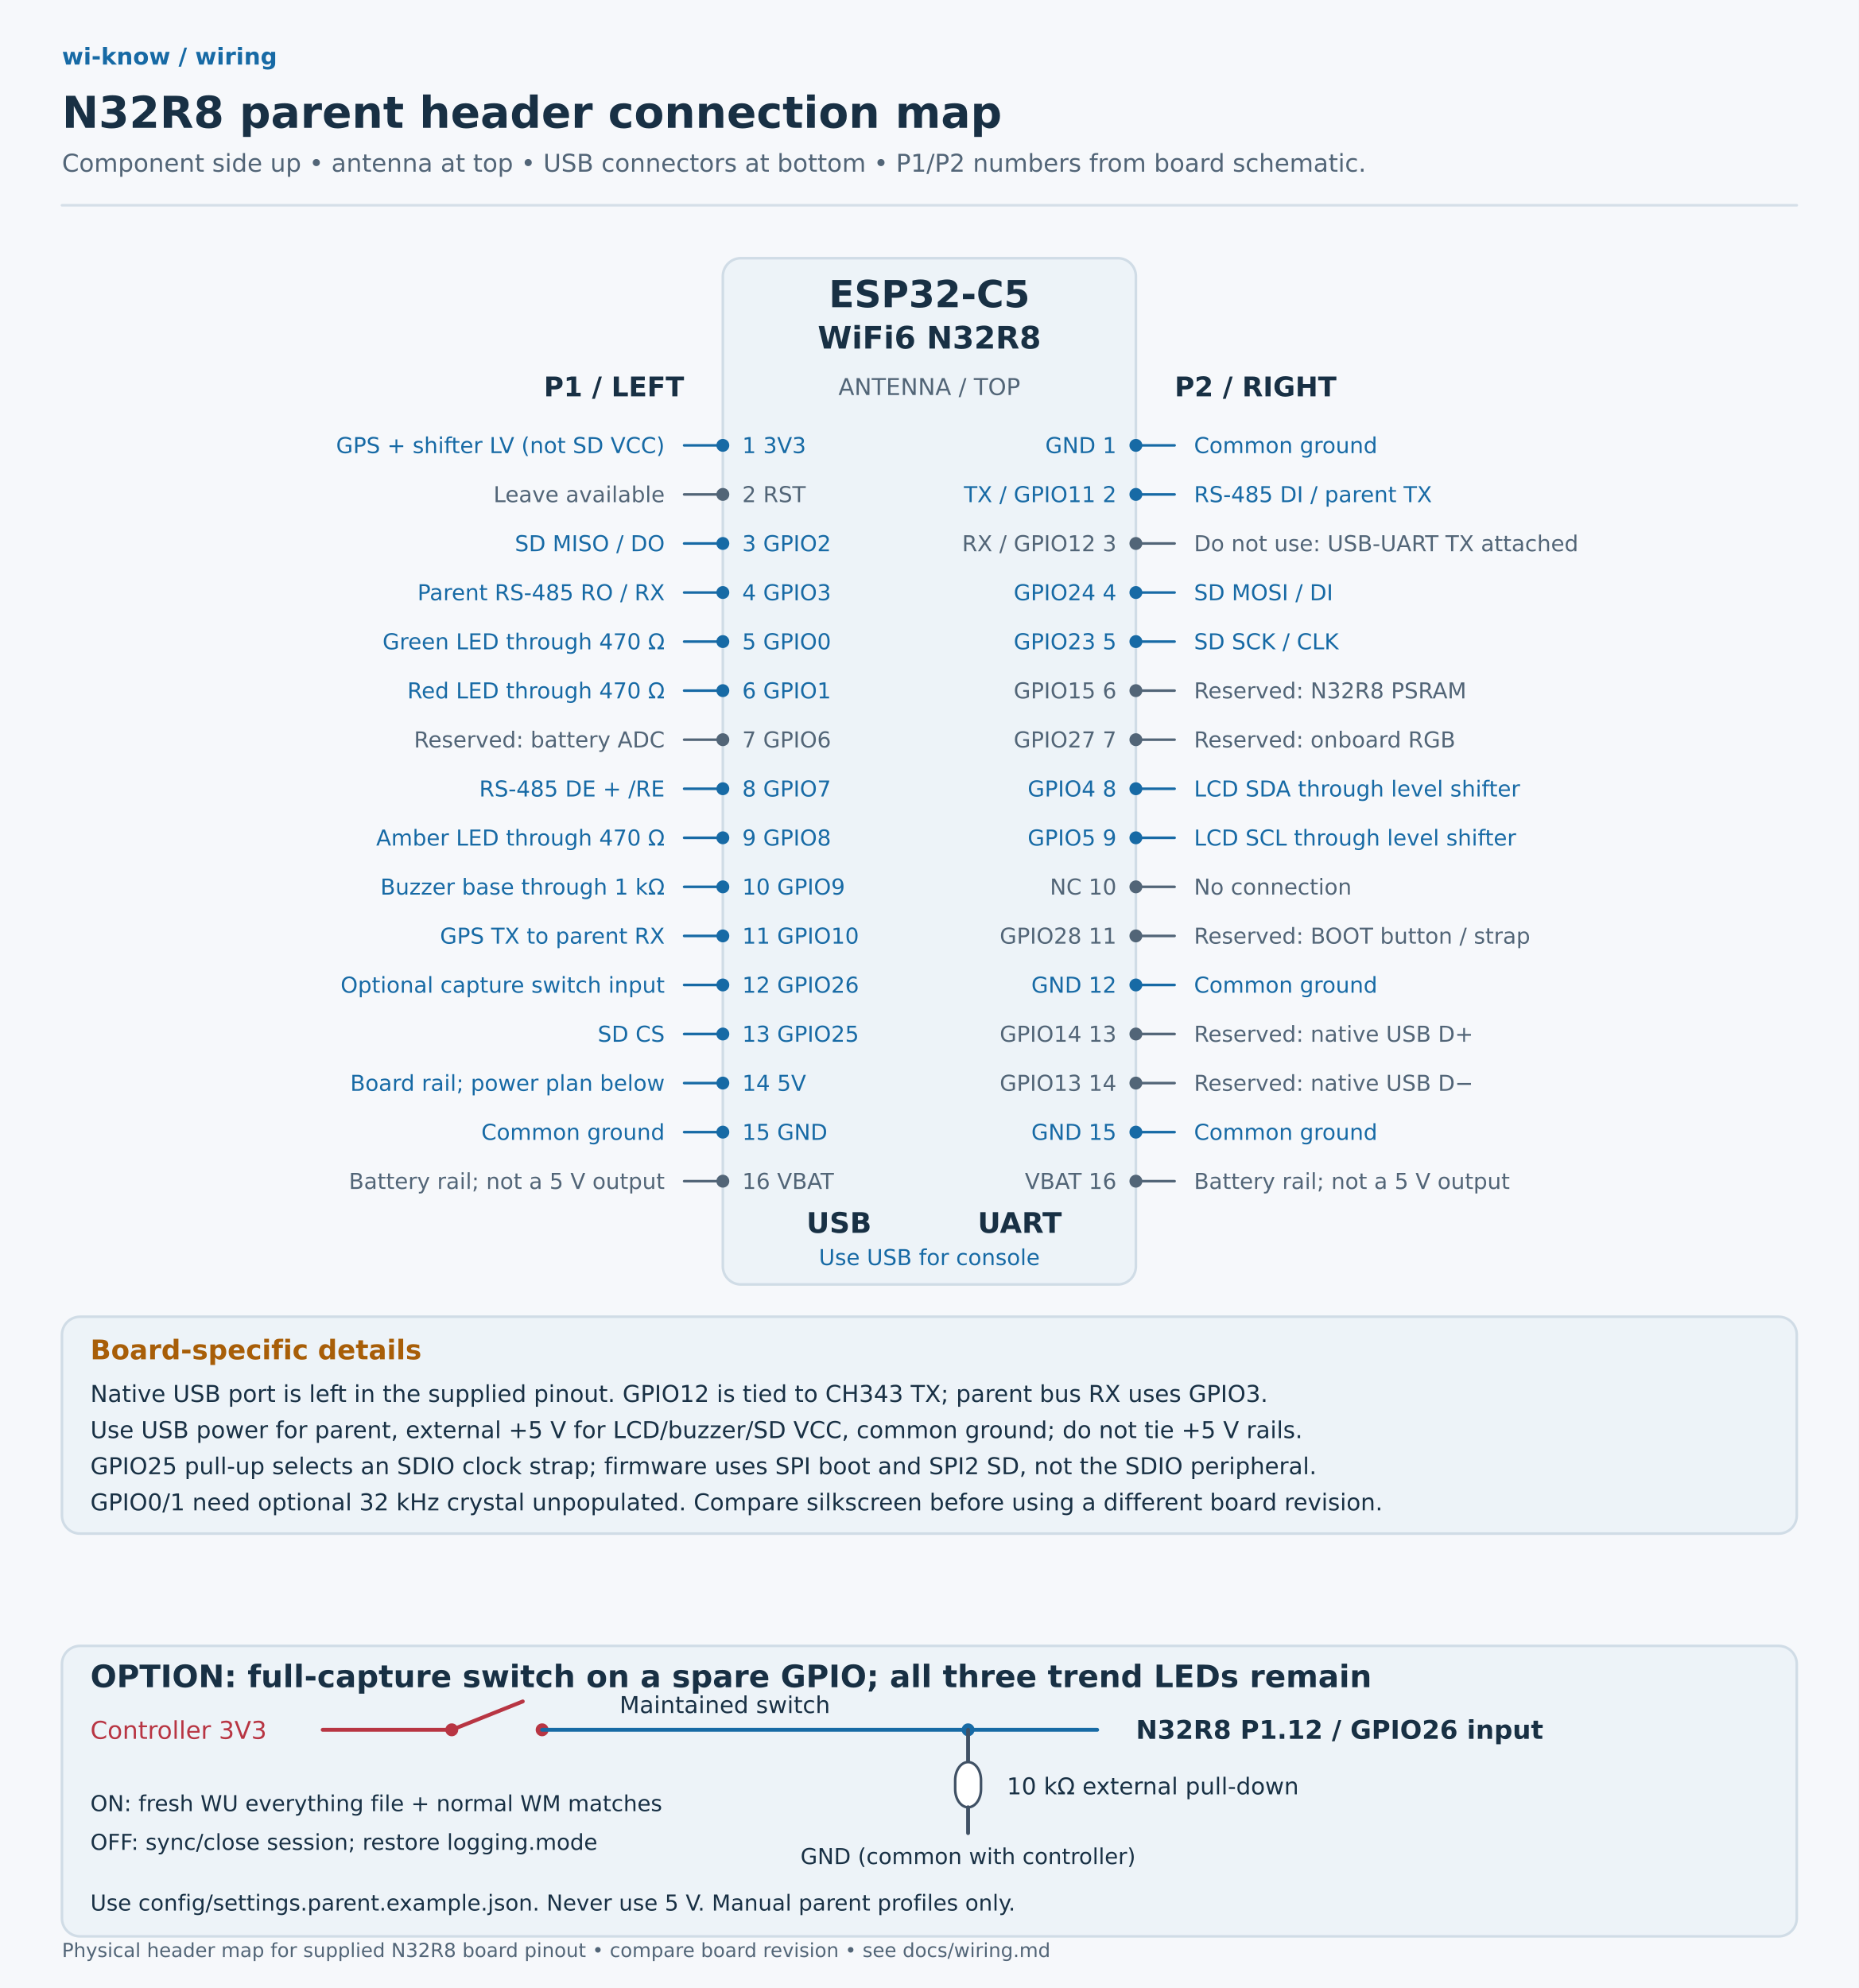
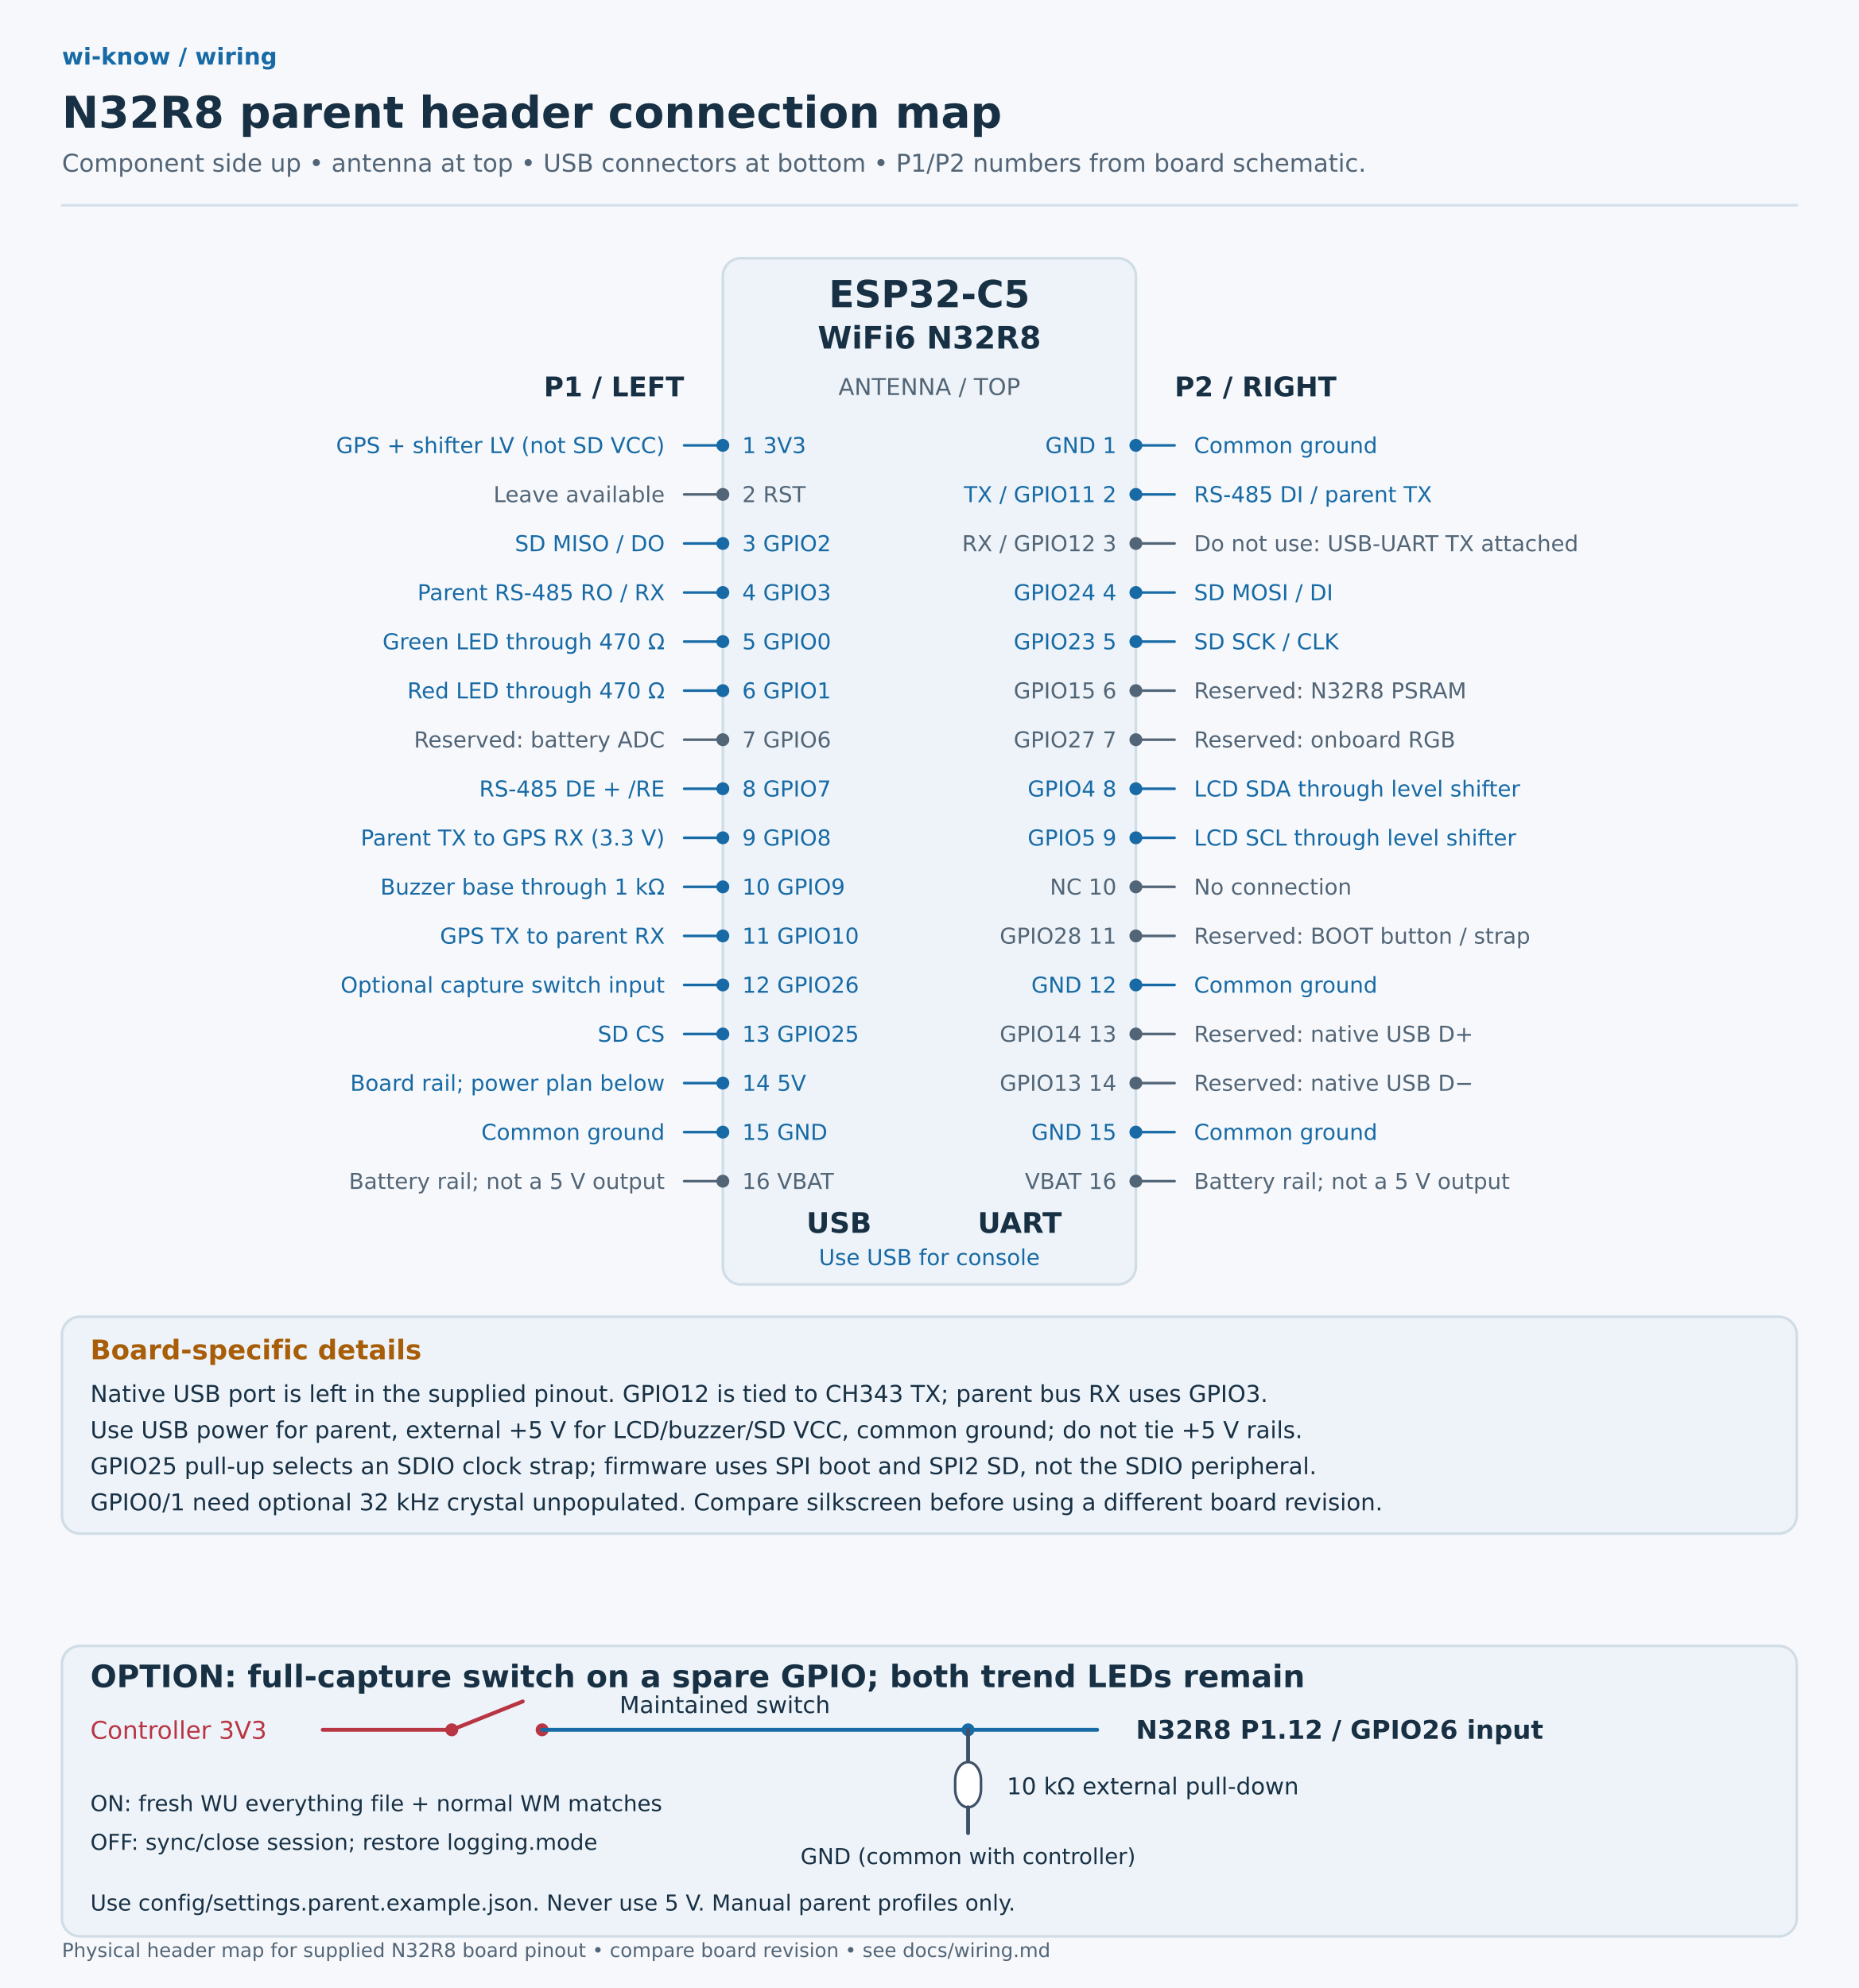
<svg xmlns="http://www.w3.org/2000/svg" width="1440" height="1540" viewBox="0 0 1440 1540" role="img" aria-labelledby="title description">
  <defs>
    <marker id="arrow-blue" markerWidth="8" markerHeight="8" refX="6" refY="3" orient="auto-start-reverse">
      <path d="M0,0 L0,6 L6,3 z" fill="#176aa5" />
    </marker>
  </defs>
  <rect width="1440" height="1540" fill="#f6f8fb" />
  <text x="48" y="50" fill="#176aa5" font-family="DejaVu Sans, Noto Sans, sans-serif" font-size="18" font-weight="700" text-anchor="start">wi-know / wiring</text>
  <text x="48" y="99" fill="#183044" font-family="DejaVu Sans, Noto Sans, sans-serif" font-size="34" font-weight="700" text-anchor="start">N32R8 parent header connection map</text>
  <text x="48" y="133" fill="#526577" font-family="DejaVu Sans, Noto Sans, sans-serif" font-size="19" font-weight="400" text-anchor="start">Component side up • antenna at top • USB connectors at bottom • P1/P2 numbers from board schematic.</text>
  <polyline points="48,159 1392,159" fill="none" stroke="#d5dfe8" stroke-width="2" stroke-linejoin="round" stroke-linecap="round" />
  <rect x="560" y="200" width="320" height="795" rx="14" fill="#edf3f8" stroke="#d0dce6" stroke-width="2" />
  <text x="720" y="238" fill="#183044" font-family="DejaVu Sans, Noto Sans, sans-serif" font-size="29" font-weight="700" text-anchor="middle">ESP32-C5</text>
  <text x="720" y="270" fill="#183044" font-family="DejaVu Sans, Noto Sans, sans-serif" font-size="24" font-weight="700" text-anchor="middle">WiFi6 N32R8</text>
  <text x="720" y="306" fill="#526577" font-family="DejaVu Sans, Noto Sans, sans-serif" font-size="18" font-weight="400" text-anchor="middle">ANTENNA / TOP</text>
  <text x="650" y="955" fill="#183044" font-family="DejaVu Sans, Noto Sans, sans-serif" font-size="22" font-weight="700" text-anchor="middle">USB</text>
  <text x="790" y="955" fill="#183044" font-family="DejaVu Sans, Noto Sans, sans-serif" font-size="22" font-weight="700" text-anchor="middle">UART</text>
  <text x="720" y="980" fill="#176aa5" font-family="DejaVu Sans, Noto Sans, sans-serif" font-size="17" font-weight="400" text-anchor="middle">Use USB for console</text>
  <circle cx="560" cy="345" r="5" fill="#176aa5" />
  <text x="575" y="351" fill="#176aa5" font-family="DejaVu Sans, Noto Sans, sans-serif" font-size="17" font-weight="400" text-anchor="start">1  3V3</text>
  <polyline points="530,345 560,345" fill="none" stroke="#176aa5" stroke-width="2" stroke-linejoin="round" stroke-linecap="round" />
  <text x="515" y="351" fill="#176aa5" font-family="DejaVu Sans, Noto Sans, sans-serif" font-size="17" font-weight="400" text-anchor="end">GPS + shifter LV (not SD VCC)</text>
  <circle cx="560" cy="383" r="5" fill="#526577" />
  <text x="575" y="389" fill="#526577" font-family="DejaVu Sans, Noto Sans, sans-serif" font-size="17" font-weight="400" text-anchor="start">2  RST</text>
  <polyline points="530,383 560,383" fill="none" stroke="#526577" stroke-width="2" stroke-linejoin="round" stroke-linecap="round" />
  <text x="515" y="389" fill="#526577" font-family="DejaVu Sans, Noto Sans, sans-serif" font-size="17" font-weight="400" text-anchor="end">Leave available</text>
  <circle cx="560" cy="421" r="5" fill="#176aa5" />
  <text x="575" y="427" fill="#176aa5" font-family="DejaVu Sans, Noto Sans, sans-serif" font-size="17" font-weight="400" text-anchor="start">3  GPIO2</text>
  <polyline points="530,421 560,421" fill="none" stroke="#176aa5" stroke-width="2" stroke-linejoin="round" stroke-linecap="round" />
  <text x="515" y="427" fill="#176aa5" font-family="DejaVu Sans, Noto Sans, sans-serif" font-size="17" font-weight="400" text-anchor="end">SD MISO / DO</text>
  <circle cx="560" cy="459" r="5" fill="#176aa5" />
  <text x="575" y="465" fill="#176aa5" font-family="DejaVu Sans, Noto Sans, sans-serif" font-size="17" font-weight="400" text-anchor="start">4  GPIO3</text>
  <polyline points="530,459 560,459" fill="none" stroke="#176aa5" stroke-width="2" stroke-linejoin="round" stroke-linecap="round" />
  <text x="515" y="465" fill="#176aa5" font-family="DejaVu Sans, Noto Sans, sans-serif" font-size="17" font-weight="400" text-anchor="end">Parent RS-485 RO / RX</text>
  <circle cx="560" cy="497" r="5" fill="#176aa5" />
  <text x="575" y="503" fill="#176aa5" font-family="DejaVu Sans, Noto Sans, sans-serif" font-size="17" font-weight="400" text-anchor="start">5  GPIO0</text>
  <polyline points="530,497 560,497" fill="none" stroke="#176aa5" stroke-width="2" stroke-linejoin="round" stroke-linecap="round" />
  <text x="515" y="503" fill="#176aa5" font-family="DejaVu Sans, Noto Sans, sans-serif" font-size="17" font-weight="400" text-anchor="end">Green LED through 470 Ω</text>
  <circle cx="560" cy="535" r="5" fill="#176aa5" />
  <text x="575" y="541" fill="#176aa5" font-family="DejaVu Sans, Noto Sans, sans-serif" font-size="17" font-weight="400" text-anchor="start">6  GPIO1</text>
  <polyline points="530,535 560,535" fill="none" stroke="#176aa5" stroke-width="2" stroke-linejoin="round" stroke-linecap="round" />
  <text x="515" y="541" fill="#176aa5" font-family="DejaVu Sans, Noto Sans, sans-serif" font-size="17" font-weight="400" text-anchor="end">Red LED through 470 Ω</text>
  <circle cx="560" cy="573" r="5" fill="#526577" />
  <text x="575" y="579" fill="#526577" font-family="DejaVu Sans, Noto Sans, sans-serif" font-size="17" font-weight="400" text-anchor="start">7  GPIO6</text>
  <polyline points="530,573 560,573" fill="none" stroke="#526577" stroke-width="2" stroke-linejoin="round" stroke-linecap="round" />
  <text x="515" y="579" fill="#526577" font-family="DejaVu Sans, Noto Sans, sans-serif" font-size="17" font-weight="400" text-anchor="end">Reserved: battery ADC</text>
  <circle cx="560" cy="611" r="5" fill="#176aa5" />
  <text x="575" y="617" fill="#176aa5" font-family="DejaVu Sans, Noto Sans, sans-serif" font-size="17" font-weight="400" text-anchor="start">8  GPIO7</text>
  <polyline points="530,611 560,611" fill="none" stroke="#176aa5" stroke-width="2" stroke-linejoin="round" stroke-linecap="round" />
  <text x="515" y="617" fill="#176aa5" font-family="DejaVu Sans, Noto Sans, sans-serif" font-size="17" font-weight="400" text-anchor="end">RS-485 DE + /RE</text>
  <circle cx="560" cy="649" r="5" fill="#176aa5" />
  <text x="575" y="655" fill="#176aa5" font-family="DejaVu Sans, Noto Sans, sans-serif" font-size="17" font-weight="400" text-anchor="start">9  GPIO8</text>
  <polyline points="530,649 560,649" fill="none" stroke="#176aa5" stroke-width="2" stroke-linejoin="round" stroke-linecap="round" />
-   <text x="515" y="655" fill="#176aa5" font-family="DejaVu Sans, Noto Sans, sans-serif" font-size="17" font-weight="400" text-anchor="end">Amber LED through 470 Ω</text>
+   <text x="515" y="655" fill="#176aa5" font-family="DejaVu Sans, Noto Sans, sans-serif" font-size="17" font-weight="400" text-anchor="end">Parent TX to GPS RX (3.3 V)</text>
  <circle cx="560" cy="687" r="5" fill="#176aa5" />
  <text x="575" y="693" fill="#176aa5" font-family="DejaVu Sans, Noto Sans, sans-serif" font-size="17" font-weight="400" text-anchor="start">10  GPIO9</text>
  <polyline points="530,687 560,687" fill="none" stroke="#176aa5" stroke-width="2" stroke-linejoin="round" stroke-linecap="round" />
  <text x="515" y="693" fill="#176aa5" font-family="DejaVu Sans, Noto Sans, sans-serif" font-size="17" font-weight="400" text-anchor="end">Buzzer base through 1 kΩ</text>
  <circle cx="560" cy="725" r="5" fill="#176aa5" />
  <text x="575" y="731" fill="#176aa5" font-family="DejaVu Sans, Noto Sans, sans-serif" font-size="17" font-weight="400" text-anchor="start">11  GPIO10</text>
  <polyline points="530,725 560,725" fill="none" stroke="#176aa5" stroke-width="2" stroke-linejoin="round" stroke-linecap="round" />
  <text x="515" y="731" fill="#176aa5" font-family="DejaVu Sans, Noto Sans, sans-serif" font-size="17" font-weight="400" text-anchor="end">GPS TX to parent RX</text>
  <circle cx="560" cy="763" r="5" fill="#176aa5" />
  <text x="575" y="769" fill="#176aa5" font-family="DejaVu Sans, Noto Sans, sans-serif" font-size="17" font-weight="400" text-anchor="start">12  GPIO26</text>
  <polyline points="530,763 560,763" fill="none" stroke="#176aa5" stroke-width="2" stroke-linejoin="round" stroke-linecap="round" />
  <text x="515" y="769" fill="#176aa5" font-family="DejaVu Sans, Noto Sans, sans-serif" font-size="17" font-weight="400" text-anchor="end">Optional capture switch input</text>
  <circle cx="560" cy="801" r="5" fill="#176aa5" />
  <text x="575" y="807" fill="#176aa5" font-family="DejaVu Sans, Noto Sans, sans-serif" font-size="17" font-weight="400" text-anchor="start">13  GPIO25</text>
  <polyline points="530,801 560,801" fill="none" stroke="#176aa5" stroke-width="2" stroke-linejoin="round" stroke-linecap="round" />
  <text x="515" y="807" fill="#176aa5" font-family="DejaVu Sans, Noto Sans, sans-serif" font-size="17" font-weight="400" text-anchor="end">SD CS</text>
  <circle cx="560" cy="839" r="5" fill="#176aa5" />
  <text x="575" y="845" fill="#176aa5" font-family="DejaVu Sans, Noto Sans, sans-serif" font-size="17" font-weight="400" text-anchor="start">14  5V</text>
  <polyline points="530,839 560,839" fill="none" stroke="#176aa5" stroke-width="2" stroke-linejoin="round" stroke-linecap="round" />
  <text x="515" y="845" fill="#176aa5" font-family="DejaVu Sans, Noto Sans, sans-serif" font-size="17" font-weight="400" text-anchor="end">Board rail; power plan below</text>
  <circle cx="560" cy="877" r="5" fill="#176aa5" />
  <text x="575" y="883" fill="#176aa5" font-family="DejaVu Sans, Noto Sans, sans-serif" font-size="17" font-weight="400" text-anchor="start">15  GND</text>
  <polyline points="530,877 560,877" fill="none" stroke="#176aa5" stroke-width="2" stroke-linejoin="round" stroke-linecap="round" />
  <text x="515" y="883" fill="#176aa5" font-family="DejaVu Sans, Noto Sans, sans-serif" font-size="17" font-weight="400" text-anchor="end">Common ground</text>
  <circle cx="560" cy="915" r="5" fill="#526577" />
  <text x="575" y="921" fill="#526577" font-family="DejaVu Sans, Noto Sans, sans-serif" font-size="17" font-weight="400" text-anchor="start">16  VBAT</text>
  <polyline points="530,915 560,915" fill="none" stroke="#526577" stroke-width="2" stroke-linejoin="round" stroke-linecap="round" />
  <text x="515" y="921" fill="#526577" font-family="DejaVu Sans, Noto Sans, sans-serif" font-size="17" font-weight="400" text-anchor="end">Battery rail; not a 5 V output</text>
  <circle cx="880" cy="345" r="5" fill="#176aa5" />
  <text x="865" y="351" fill="#176aa5" font-family="DejaVu Sans, Noto Sans, sans-serif" font-size="17" font-weight="400" text-anchor="end">GND  1</text>
  <polyline points="880,345 910,345" fill="none" stroke="#176aa5" stroke-width="2" stroke-linejoin="round" stroke-linecap="round" />
  <text x="925" y="351" fill="#176aa5" font-family="DejaVu Sans, Noto Sans, sans-serif" font-size="17" font-weight="400" text-anchor="start">Common ground</text>
  <circle cx="880" cy="383" r="5" fill="#176aa5" />
  <text x="865" y="389" fill="#176aa5" font-family="DejaVu Sans, Noto Sans, sans-serif" font-size="17" font-weight="400" text-anchor="end">TX / GPIO11  2</text>
  <polyline points="880,383 910,383" fill="none" stroke="#176aa5" stroke-width="2" stroke-linejoin="round" stroke-linecap="round" />
  <text x="925" y="389" fill="#176aa5" font-family="DejaVu Sans, Noto Sans, sans-serif" font-size="17" font-weight="400" text-anchor="start">RS-485 DI / parent TX</text>
  <circle cx="880" cy="421" r="5" fill="#526577" />
  <text x="865" y="427" fill="#526577" font-family="DejaVu Sans, Noto Sans, sans-serif" font-size="17" font-weight="400" text-anchor="end">RX / GPIO12  3</text>
  <polyline points="880,421 910,421" fill="none" stroke="#526577" stroke-width="2" stroke-linejoin="round" stroke-linecap="round" />
  <text x="925" y="427" fill="#526577" font-family="DejaVu Sans, Noto Sans, sans-serif" font-size="17" font-weight="400" text-anchor="start">Do not use: USB-UART TX attached</text>
  <circle cx="880" cy="459" r="5" fill="#176aa5" />
  <text x="865" y="465" fill="#176aa5" font-family="DejaVu Sans, Noto Sans, sans-serif" font-size="17" font-weight="400" text-anchor="end">GPIO24  4</text>
  <polyline points="880,459 910,459" fill="none" stroke="#176aa5" stroke-width="2" stroke-linejoin="round" stroke-linecap="round" />
  <text x="925" y="465" fill="#176aa5" font-family="DejaVu Sans, Noto Sans, sans-serif" font-size="17" font-weight="400" text-anchor="start">SD MOSI / DI</text>
  <circle cx="880" cy="497" r="5" fill="#176aa5" />
  <text x="865" y="503" fill="#176aa5" font-family="DejaVu Sans, Noto Sans, sans-serif" font-size="17" font-weight="400" text-anchor="end">GPIO23  5</text>
  <polyline points="880,497 910,497" fill="none" stroke="#176aa5" stroke-width="2" stroke-linejoin="round" stroke-linecap="round" />
  <text x="925" y="503" fill="#176aa5" font-family="DejaVu Sans, Noto Sans, sans-serif" font-size="17" font-weight="400" text-anchor="start">SD SCK / CLK</text>
  <circle cx="880" cy="535" r="5" fill="#526577" />
  <text x="865" y="541" fill="#526577" font-family="DejaVu Sans, Noto Sans, sans-serif" font-size="17" font-weight="400" text-anchor="end">GPIO15  6</text>
  <polyline points="880,535 910,535" fill="none" stroke="#526577" stroke-width="2" stroke-linejoin="round" stroke-linecap="round" />
  <text x="925" y="541" fill="#526577" font-family="DejaVu Sans, Noto Sans, sans-serif" font-size="17" font-weight="400" text-anchor="start">Reserved: N32R8 PSRAM</text>
  <circle cx="880" cy="573" r="5" fill="#526577" />
  <text x="865" y="579" fill="#526577" font-family="DejaVu Sans, Noto Sans, sans-serif" font-size="17" font-weight="400" text-anchor="end">GPIO27  7</text>
  <polyline points="880,573 910,573" fill="none" stroke="#526577" stroke-width="2" stroke-linejoin="round" stroke-linecap="round" />
  <text x="925" y="579" fill="#526577" font-family="DejaVu Sans, Noto Sans, sans-serif" font-size="17" font-weight="400" text-anchor="start">Reserved: onboard RGB</text>
  <circle cx="880" cy="611" r="5" fill="#176aa5" />
  <text x="865" y="617" fill="#176aa5" font-family="DejaVu Sans, Noto Sans, sans-serif" font-size="17" font-weight="400" text-anchor="end">GPIO4  8</text>
  <polyline points="880,611 910,611" fill="none" stroke="#176aa5" stroke-width="2" stroke-linejoin="round" stroke-linecap="round" />
  <text x="925" y="617" fill="#176aa5" font-family="DejaVu Sans, Noto Sans, sans-serif" font-size="17" font-weight="400" text-anchor="start">LCD SDA through level shifter</text>
  <circle cx="880" cy="649" r="5" fill="#176aa5" />
  <text x="865" y="655" fill="#176aa5" font-family="DejaVu Sans, Noto Sans, sans-serif" font-size="17" font-weight="400" text-anchor="end">GPIO5  9</text>
  <polyline points="880,649 910,649" fill="none" stroke="#176aa5" stroke-width="2" stroke-linejoin="round" stroke-linecap="round" />
  <text x="925" y="655" fill="#176aa5" font-family="DejaVu Sans, Noto Sans, sans-serif" font-size="17" font-weight="400" text-anchor="start">LCD SCL through level shifter</text>
  <circle cx="880" cy="687" r="5" fill="#526577" />
  <text x="865" y="693" fill="#526577" font-family="DejaVu Sans, Noto Sans, sans-serif" font-size="17" font-weight="400" text-anchor="end">NC  10</text>
  <polyline points="880,687 910,687" fill="none" stroke="#526577" stroke-width="2" stroke-linejoin="round" stroke-linecap="round" />
  <text x="925" y="693" fill="#526577" font-family="DejaVu Sans, Noto Sans, sans-serif" font-size="17" font-weight="400" text-anchor="start">No connection</text>
  <circle cx="880" cy="725" r="5" fill="#526577" />
  <text x="865" y="731" fill="#526577" font-family="DejaVu Sans, Noto Sans, sans-serif" font-size="17" font-weight="400" text-anchor="end">GPIO28  11</text>
  <polyline points="880,725 910,725" fill="none" stroke="#526577" stroke-width="2" stroke-linejoin="round" stroke-linecap="round" />
  <text x="925" y="731" fill="#526577" font-family="DejaVu Sans, Noto Sans, sans-serif" font-size="17" font-weight="400" text-anchor="start">Reserved: BOOT button / strap</text>
  <circle cx="880" cy="763" r="5" fill="#176aa5" />
  <text x="865" y="769" fill="#176aa5" font-family="DejaVu Sans, Noto Sans, sans-serif" font-size="17" font-weight="400" text-anchor="end">GND  12</text>
  <polyline points="880,763 910,763" fill="none" stroke="#176aa5" stroke-width="2" stroke-linejoin="round" stroke-linecap="round" />
  <text x="925" y="769" fill="#176aa5" font-family="DejaVu Sans, Noto Sans, sans-serif" font-size="17" font-weight="400" text-anchor="start">Common ground</text>
  <circle cx="880" cy="801" r="5" fill="#526577" />
  <text x="865" y="807" fill="#526577" font-family="DejaVu Sans, Noto Sans, sans-serif" font-size="17" font-weight="400" text-anchor="end">GPIO14  13</text>
  <polyline points="880,801 910,801" fill="none" stroke="#526577" stroke-width="2" stroke-linejoin="round" stroke-linecap="round" />
  <text x="925" y="807" fill="#526577" font-family="DejaVu Sans, Noto Sans, sans-serif" font-size="17" font-weight="400" text-anchor="start">Reserved: native USB D+</text>
  <circle cx="880" cy="839" r="5" fill="#526577" />
  <text x="865" y="845" fill="#526577" font-family="DejaVu Sans, Noto Sans, sans-serif" font-size="17" font-weight="400" text-anchor="end">GPIO13  14</text>
  <polyline points="880,839 910,839" fill="none" stroke="#526577" stroke-width="2" stroke-linejoin="round" stroke-linecap="round" />
  <text x="925" y="845" fill="#526577" font-family="DejaVu Sans, Noto Sans, sans-serif" font-size="17" font-weight="400" text-anchor="start">Reserved: native USB D−</text>
  <circle cx="880" cy="877" r="5" fill="#176aa5" />
  <text x="865" y="883" fill="#176aa5" font-family="DejaVu Sans, Noto Sans, sans-serif" font-size="17" font-weight="400" text-anchor="end">GND  15</text>
  <polyline points="880,877 910,877" fill="none" stroke="#176aa5" stroke-width="2" stroke-linejoin="round" stroke-linecap="round" />
  <text x="925" y="883" fill="#176aa5" font-family="DejaVu Sans, Noto Sans, sans-serif" font-size="17" font-weight="400" text-anchor="start">Common ground</text>
  <circle cx="880" cy="915" r="5" fill="#526577" />
  <text x="865" y="921" fill="#526577" font-family="DejaVu Sans, Noto Sans, sans-serif" font-size="17" font-weight="400" text-anchor="end">VBAT  16</text>
  <polyline points="880,915 910,915" fill="none" stroke="#526577" stroke-width="2" stroke-linejoin="round" stroke-linecap="round" />
  <text x="925" y="921" fill="#526577" font-family="DejaVu Sans, Noto Sans, sans-serif" font-size="17" font-weight="400" text-anchor="start">Battery rail; not a 5 V output</text>
  <text x="530" y="307" fill="#183044" font-family="DejaVu Sans, Noto Sans, sans-serif" font-size="21" font-weight="700" text-anchor="end">P1 / LEFT</text>
  <text x="910" y="307" fill="#183044" font-family="DejaVu Sans, Noto Sans, sans-serif" font-size="21" font-weight="700" text-anchor="start">P2 / RIGHT</text>
  <rect x="48" y="1020" width="1344" height="168" rx="14" fill="#edf3f8" stroke="#d0dce6" stroke-width="2" />
  <text x="70" y="1053" fill="#a85e08" font-family="DejaVu Sans, Noto Sans, sans-serif" font-size="21" font-weight="700" text-anchor="start">Board-specific details</text>
  <text x="70" y="1086" fill="#183044" font-family="DejaVu Sans, Noto Sans, sans-serif" font-size="18" font-weight="400" text-anchor="start">Native USB port is left in the supplied pinout. GPIO12 is tied to CH343 TX; parent bus RX uses GPIO3.</text>
  <text x="70" y="1114" fill="#183044" font-family="DejaVu Sans, Noto Sans, sans-serif" font-size="18" font-weight="400" text-anchor="start">Use USB power for parent, external +5 V for LCD/buzzer/SD VCC, common ground; do not tie +5 V rails.</text>
  <text x="70" y="1142" fill="#183044" font-family="DejaVu Sans, Noto Sans, sans-serif" font-size="18" font-weight="400" text-anchor="start">GPIO25 pull-up selects an SDIO clock strap; firmware uses SPI boot and SPI2 SD, not the SDIO peripheral.</text>
  <text x="70" y="1170" fill="#183044" font-family="DejaVu Sans, Noto Sans, sans-serif" font-size="18" font-weight="400" text-anchor="start">GPIO0/1 need optional 32 kHz crystal unpopulated. Compare silkscreen before using a different board revision.</text>
  <rect x="48" y="1275" width="1344" height="225" rx="14" fill="#edf3f8" stroke="#d0dce6" stroke-width="2" />
-   <text x="70" y="1307" fill="#183044" font-family="DejaVu Sans, Noto Sans, sans-serif" font-size="24" font-weight="700" text-anchor="start">OPTION: full-capture switch on a spare GPIO; all three trend LEDs remain</text>
+   <text x="70" y="1307" fill="#183044" font-family="DejaVu Sans, Noto Sans, sans-serif" font-size="24" font-weight="700" text-anchor="start">OPTION: full-capture switch on a spare GPIO; both trend LEDs remain</text>
  <text x="70" y="1347" fill="#b83543" font-family="DejaVu Sans, Noto Sans, sans-serif" font-size="19" font-weight="400" text-anchor="start">Controller 3V3</text>
  <polyline points="250,1340 350,1340" fill="none" stroke="#b83543" stroke-width="3" stroke-linejoin="round" stroke-linecap="round" />
  <circle cx="350" cy="1340" r="5" fill="#b83543" />
  <polyline points="350,1340 405,1318" fill="none" stroke="#b83543" stroke-width="3" stroke-linejoin="round" stroke-linecap="round" />
  <circle cx="420" cy="1340" r="5" fill="#b83543" />
  <polyline points="420,1340 850,1340" fill="none" stroke="#176aa5" stroke-width="3" stroke-linejoin="round" stroke-linecap="round" />
  <text x="480" y="1327" fill="#183044" font-family="DejaVu Sans, Noto Sans, sans-serif" font-size="18" font-weight="400" text-anchor="start">Maintained switch</text>
  <text x="880" y="1347" fill="#183044" font-family="DejaVu Sans, Noto Sans, sans-serif" font-size="20" font-weight="700" text-anchor="start">N32R8 P1.12 / GPIO26 input</text>
  <circle cx="750" cy="1340" r="5" fill="#176aa5" />
  <polyline points="750,1340 750,1365" fill="none" stroke="#405165" stroke-width="3" stroke-linejoin="round" stroke-linecap="round" />
  <rect x="740" y="1365" width="20" height="35" rx="14" fill="white" stroke="#405165" stroke-width="2" />
  <polyline points="750,1400 750,1420" fill="none" stroke="#405165" stroke-width="3" stroke-linejoin="round" stroke-linecap="round" />
  <text x="780" y="1390" fill="#183044" font-family="DejaVu Sans, Noto Sans, sans-serif" font-size="18" font-weight="400" text-anchor="start">10 kΩ external pull-down</text>
  <text x="750" y="1444" fill="#183044" font-family="DejaVu Sans, Noto Sans, sans-serif" font-size="17" font-weight="400" text-anchor="middle">GND (common with controller)</text>
  <text x="70" y="1403" fill="#183044" font-family="DejaVu Sans, Noto Sans, sans-serif" font-size="17" font-weight="400" text-anchor="start">ON: fresh WU everything file + normal WM matches</text>
  <text x="70" y="1433" fill="#183044" font-family="DejaVu Sans, Noto Sans, sans-serif" font-size="17" font-weight="400" text-anchor="start">OFF: sync/close session; restore logging.mode</text>
  <text x="70" y="1480" fill="#183044" font-family="DejaVu Sans, Noto Sans, sans-serif" font-size="17" font-weight="400" text-anchor="start">Use config/settings.parent.example.json. Never use 5 V. Manual parent profiles only.</text>
  <text x="48" y="1516" fill="#526577" font-family="DejaVu Sans, Noto Sans, sans-serif" font-size="15" font-weight="400" text-anchor="start">Physical header map for supplied N32R8 board pinout • compare board revision • see docs/wiring.md</text>
</svg>
